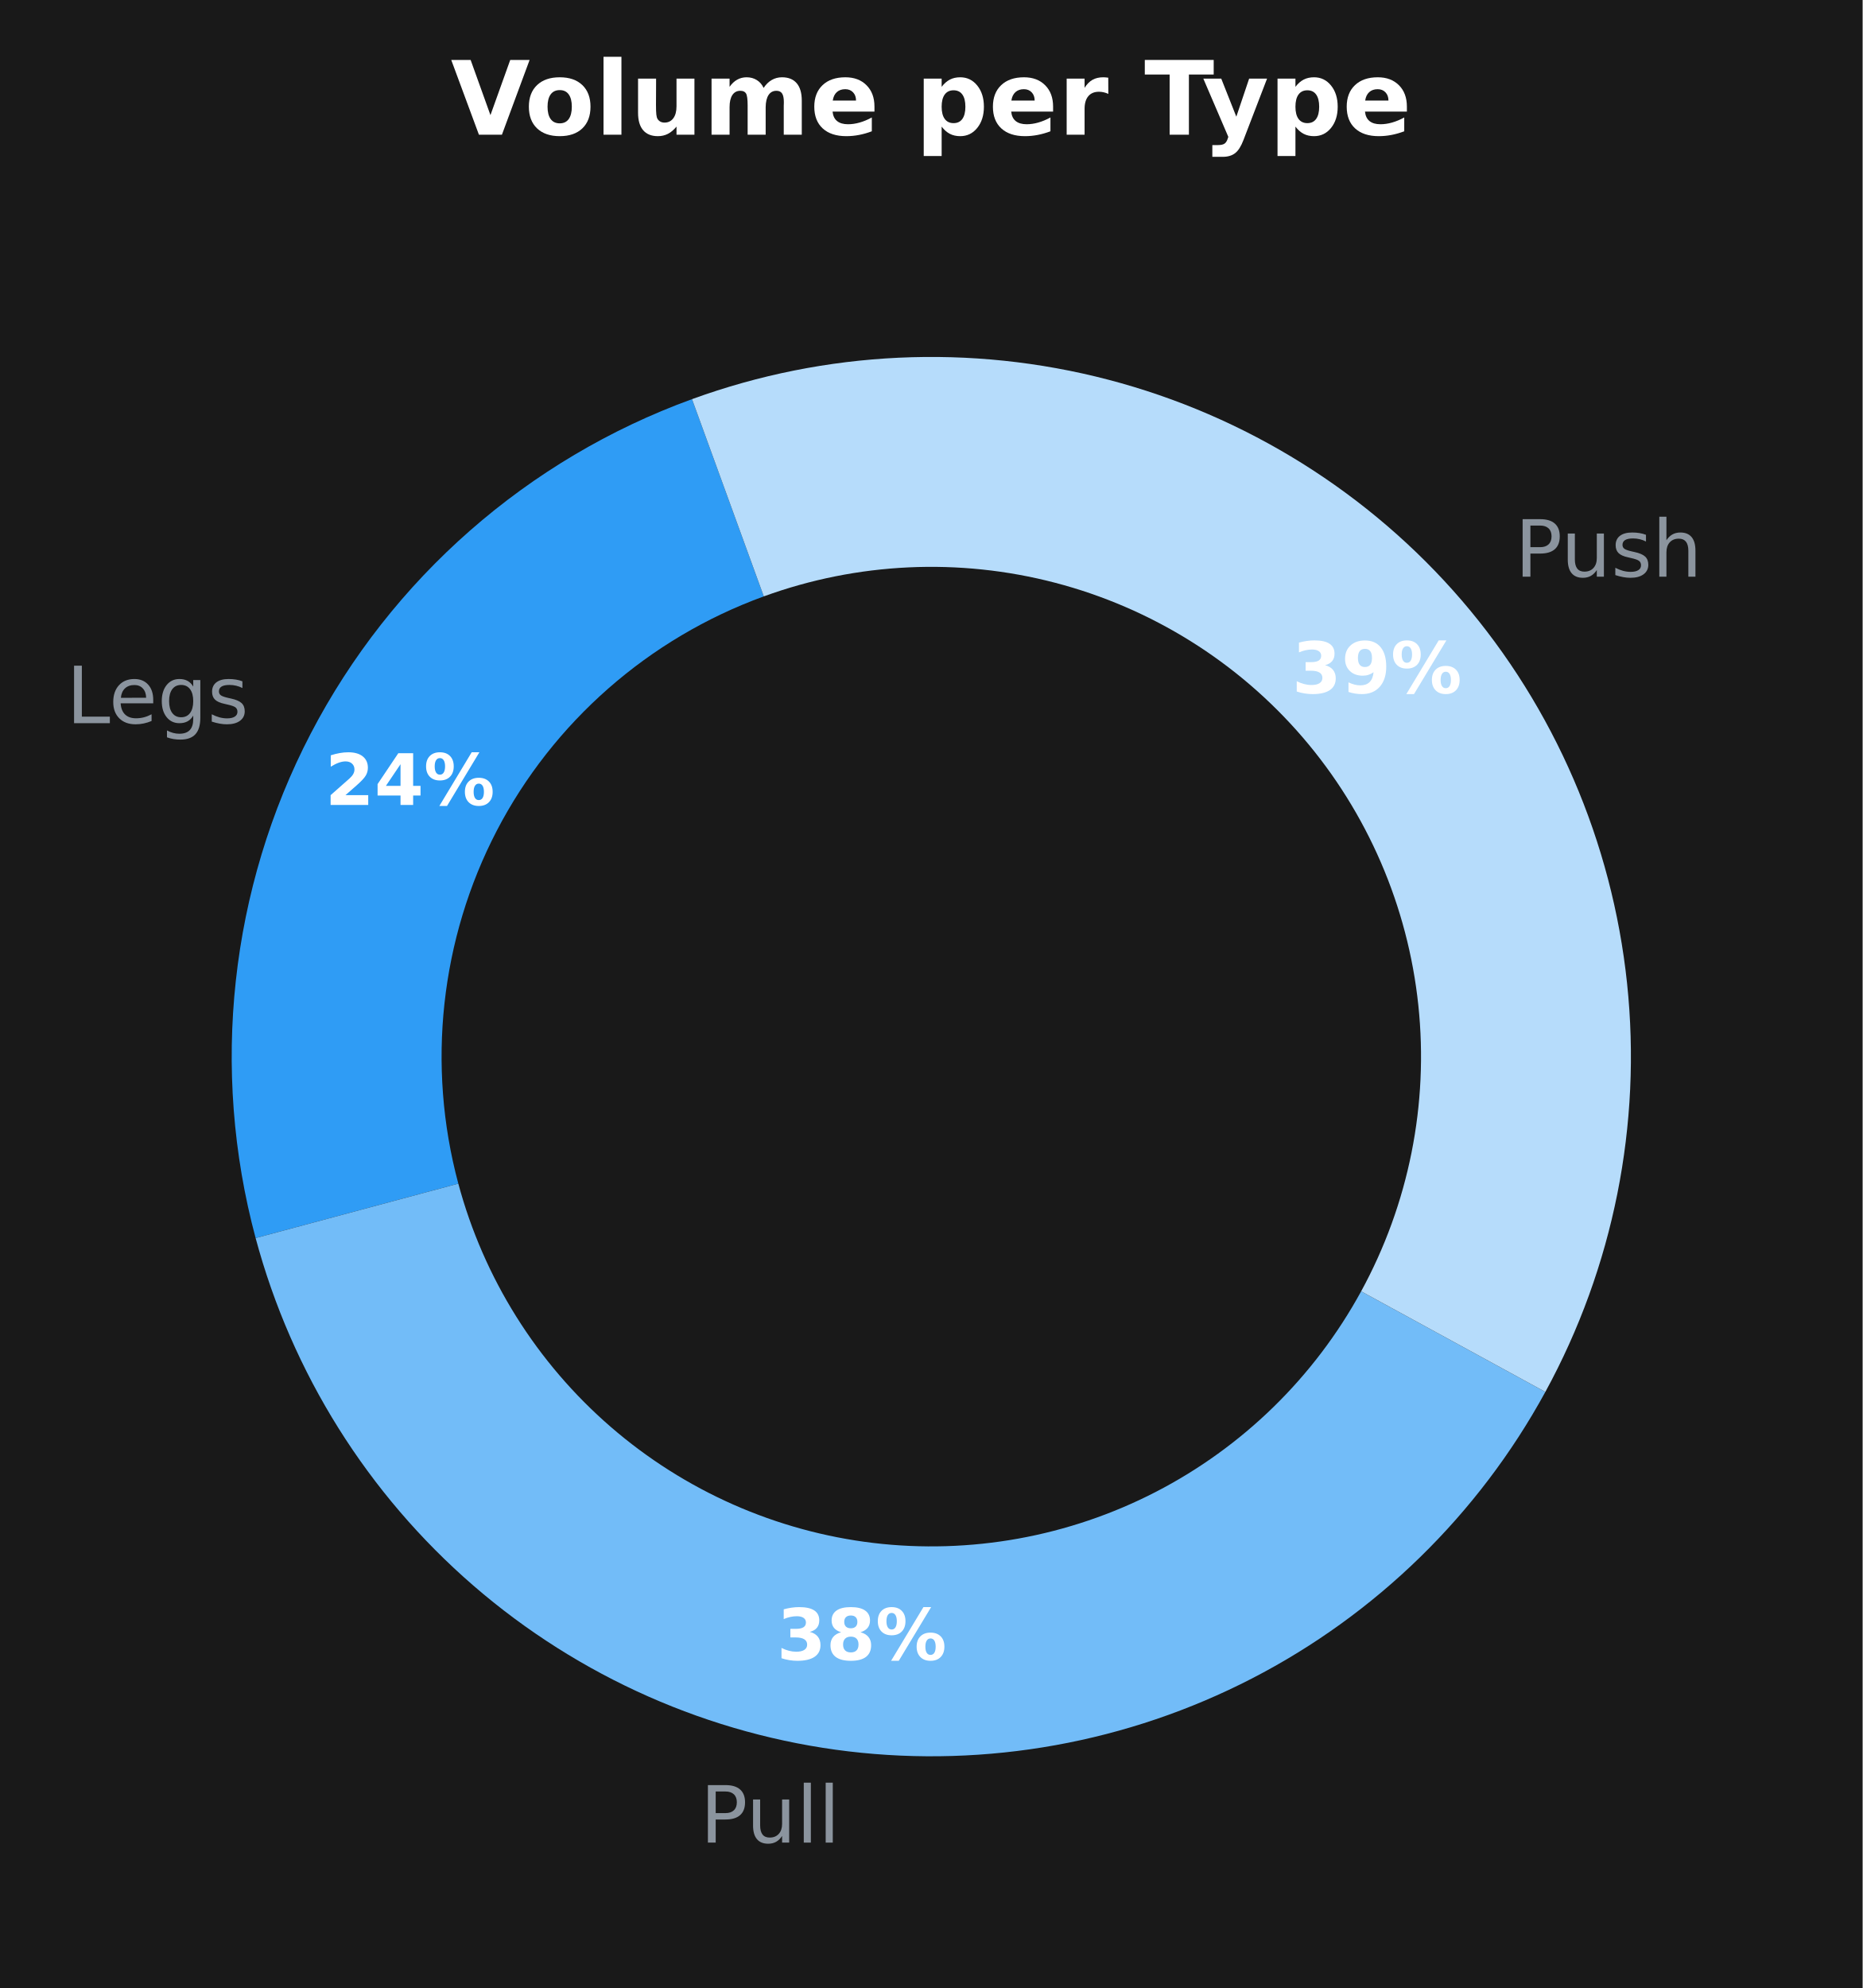
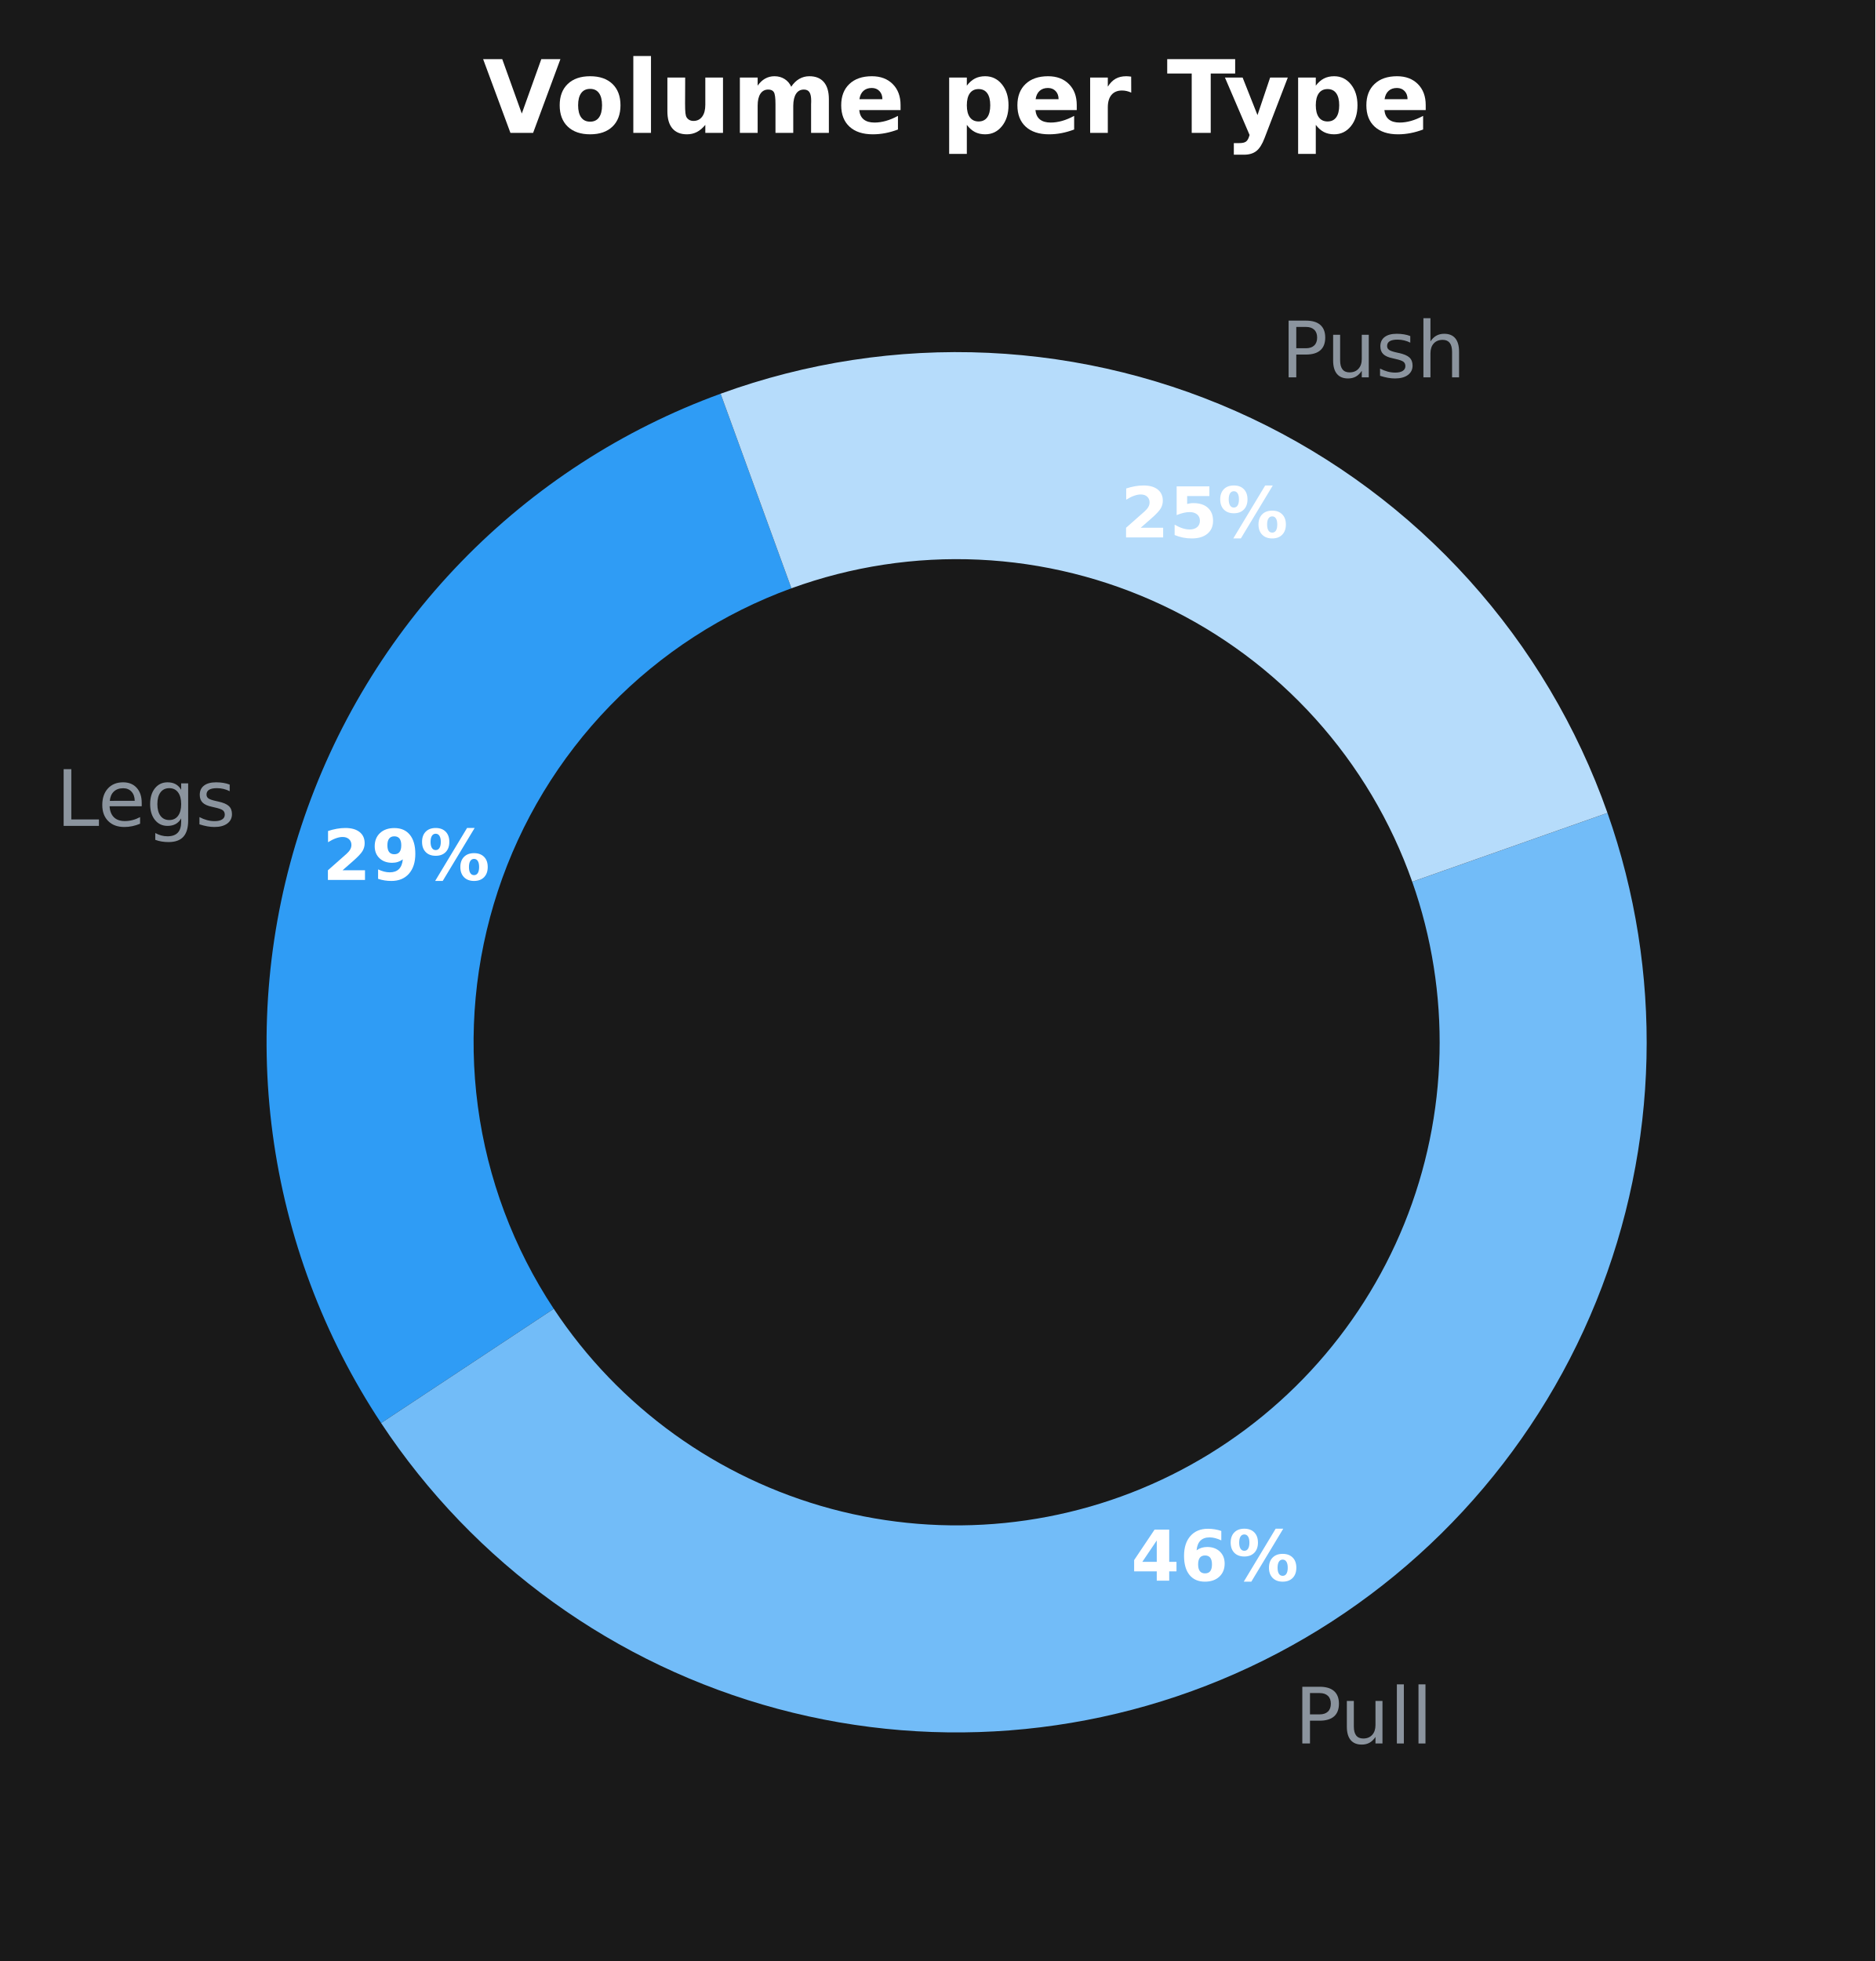
- <svg xmlns="http://www.w3.org/2000/svg" xmlns:xlink="http://www.w3.org/1999/xlink" width="236.16pt" height="252.038pt" viewBox="0 0 236.16 252.038" version="1.1">
+ <svg xmlns="http://www.w3.org/2000/svg" xmlns:xlink="http://www.w3.org/1999/xlink" width="241.05pt" height="252.038pt" viewBox="0 0 241.05 252.038" version="1.1">
  <defs>
    <style type="text/css">*{stroke-linejoin: round; stroke-linecap: butt}</style>
  </defs>
  <g id="figure_1">
    <g id="patch_1">
-       <path d="M 0 252.038  L 236.16 252.038  L 236.16 0  L 0 0  z " style="fill: #191919" />
+       <path d="M 0 252.038  L 241.05 252.038  L 241.05 0  L 0 0  z " style="fill: #191919" />
    </g>
    <g id="axes_1">
      <g id="patch_2">
-         <path d="M 87.741 50.603  C 66.891 58.192 49.628 73.335 39.388 93.02  C 29.147 112.704 26.656 135.532 32.411 156.961  L 58.111 150.06  C 54.084 135.06 55.827 119.08 62.995 105.301  C 70.164 91.522 82.248 80.922 96.843 75.61  z " style="fill: #2f9cf5" />
+         <path d="M 92.631 50.603  C 80.032 55.189 68.636 62.572 59.3 72.195  C 49.965 81.819 42.932 93.435 38.732 106.167  C 34.531 118.899 33.271 132.42 35.048 145.709  C 36.824 158.998 41.59 171.713 48.987 182.896  L 71.182 168.214  C 66.004 160.387 62.668 151.486 61.424 142.184  C 60.181 132.881 61.063 123.417 64.003 114.504  C 66.943 105.592 71.867 97.461 78.401 90.724  C 84.936 83.988 92.914 78.82 101.733 75.61  z " style="fill: #2f9cf5" />
      </g>
      <g id="patch_3">
-         <path d="M 32.411 156.961  C 37.005 174.073 46.623 189.422 60.018 201.02  C 73.414 212.617 89.981 219.939 107.574 222.038  C 125.168 224.136 142.993 220.916 158.74 212.794  C 174.487 204.673 187.445 192.017 195.936 176.466  L 172.579 163.713  C 166.636 174.599 157.565 183.458 146.542 189.144  C 135.519 194.829 123.041 197.083 110.726 195.614  C 98.411 194.145 86.813 189.019 77.437 180.901  C 68.06 172.783 61.328 162.039 58.111 150.06  z " style="fill: #72bcf8" />
+         <path d="M 48.987 182.896  C 60.924 200.943 79.062 214.012 99.959 219.625  C 120.856 225.238 143.101 223.016 162.474 213.38  C 181.848 203.743 197.041 187.344 205.172 167.292  C 213.303 147.24 213.823 124.89 206.633 104.482  L 181.534 113.325  C 186.567 127.611 186.203 143.256 180.511 157.292  C 174.82 171.328 164.184 182.808 150.623 189.553  C 137.061 196.299 121.49 197.854 106.862 193.925  C 92.234 189.996 79.538 180.847 71.182 168.214  z " style="fill: #72bcf8" />
      </g>
      <g id="patch_4">
-         <path d="M 195.936 176.466  C 204.571 160.649 208.186 142.569 206.294 124.648  C 204.403 106.726 197.094 89.8 185.347 76.134  C 173.599 62.468 157.961 52.701 140.527 48.141  C 123.093 43.581 104.676 44.44 87.741 50.603  L 96.843 75.61  C 108.697 71.295 121.589 70.694 133.793 73.886  C 145.997 77.078 156.943 83.915 165.167 93.481  C 173.39 103.047 178.506 114.896 179.83 127.441  C 181.154 139.986 178.624 152.641 172.579 163.713  z " style="fill: #b6dcfb" />
+         <path d="M 206.633 104.482  C 202.737 93.423 196.686 83.245 188.832 74.539  C 180.977 65.833 171.474 58.77 160.873 53.76  C 150.271 48.749 138.781 45.89 127.068 45.349  C 115.355 44.807 103.65 46.593 92.631 50.603  L 101.733 75.61  C 109.446 72.803 117.639 71.552 125.838 71.931  C 134.038 72.311 142.081 74.312 149.502 77.819  C 156.923 81.326 163.575 86.27 169.073 92.365  C 174.571 98.459 178.807 105.583 181.534 113.325  z " style="fill: #b6dcfb" />
      </g>
      <g id="matplotlib.axis_1" />
      <g id="matplotlib.axis_2" />
      <g id="text_1">
-         <g style="fill: #8b949e" transform="translate(8.410795 91.68526) scale(0.1 -0.1)">
+         <g style="fill: #8b949e" transform="translate(7.2 106.1473) scale(0.1 -0.1)">
          <defs>
            <path id="DejaVuSans-4c" d="M 628 4666  L 1259 4666  L 1259 531  L 3531 531  L 3531 0  L 628 0  L 628 4666  z " transform="scale(0.015625)" />
            <path id="DejaVuSans-65" d="M 3597 1894  L 3597 1613  L 953 1613  Q 991 1019 1311 708  Q 1631 397 2203 397  Q 2534 397 2845 478  Q 3156 559 3463 722  L 3463 178  Q 3153 47 2828 -22  Q 2503 -91 2169 -91  Q 1331 -91 842 396  Q 353 884 353 1716  Q 353 2575 817 3079  Q 1281 3584 2069 3584  Q 2775 3584 3186 3129  Q 3597 2675 3597 1894  z M 3022 2063  Q 3016 2534 2758 2815  Q 2500 3097 2075 3097  Q 1594 3097 1305 2825  Q 1016 2553 972 2059  L 3022 2063  z " transform="scale(0.015625)" />
            <path id="DejaVuSans-67" d="M 2906 1791  Q 2906 2416 2648 2759  Q 2391 3103 1925 3103  Q 1463 3103 1205 2759  Q 947 2416 947 1791  Q 947 1169 1205 825  Q 1463 481 1925 481  Q 2391 481 2648 825  Q 2906 1169 2906 1791  z M 3481 434  Q 3481 -459 3084 -895  Q 2688 -1331 1869 -1331  Q 1566 -1331 1297 -1286  Q 1028 -1241 775 -1147  L 775 -588  Q 1028 -725 1275 -790  Q 1522 -856 1778 -856  Q 2344 -856 2625 -561  Q 2906 -266 2906 331  L 2906 616  Q 2728 306 2450 153  Q 2172 0 1784 0  Q 1141 0 747 490  Q 353 981 353 1791  Q 353 2603 747 3093  Q 1141 3584 1784 3584  Q 2172 3584 2450 3431  Q 2728 3278 2906 2969  L 2906 3500  L 3481 3500  L 3481 434  z " transform="scale(0.015625)" />
            <path id="DejaVuSans-73" d="M 2834 3397  L 2834 2853  Q 2591 2978 2328 3040  Q 2066 3103 1784 3103  Q 1356 3103 1142 2972  Q 928 2841 928 2578  Q 928 2378 1081 2264  Q 1234 2150 1697 2047  L 1894 2003  Q 2506 1872 2764 1633  Q 3022 1394 3022 966  Q 3022 478 2636 193  Q 2250 -91 1575 -91  Q 1294 -91 989 -36  Q 684 19 347 128  L 347 722  Q 666 556 975 473  Q 1284 391 1588 391  Q 1994 391 2212 530  Q 2431 669 2431 922  Q 2431 1156 2273 1281  Q 2116 1406 1581 1522  L 1381 1569  Q 847 1681 609 1914  Q 372 2147 372 2553  Q 372 3047 722 3315  Q 1072 3584 1716 3584  Q 2034 3584 2315 3537  Q 2597 3491 2834 3397  z " transform="scale(0.015625)" />
          </defs>
          <use xlink:href="#DejaVuSans-4c" />
          <use xlink:href="#DejaVuSans-65" transform="translate(53.96289 0)" />
          <use xlink:href="#DejaVuSans-67" transform="translate(115.4863 0)" />
          <use xlink:href="#DejaVuSans-73" transform="translate(178.9629 0)" />
        </g>
      </g>
      <g id="text_2">
-         <g style="fill: #ffffff" transform="translate(41.2074 102.0533) scale(0.09 -0.09)">
+         <g style="fill: #ffffff" transform="translate(41.43856 113.097) scale(0.09 -0.09)">
          <defs>
            <path id="DejaVuSans-Bold-32" d="M 1844 884  L 3897 884  L 3897 0  L 506 0  L 506 884  L 2209 2388  Q 2438 2594 2547 2791  Q 2656 2988 2656 3200  Q 2656 3528 2436 3728  Q 2216 3928 1850 3928  Q 1569 3928 1234 3808  Q 900 3688 519 3450  L 519 4475  Q 925 4609 1322 4679  Q 1719 4750 2100 4750  Q 2938 4750 3402 4381  Q 3866 4013 3866 3353  Q 3866 2972 3669 2642  Q 3472 2313 2841 1759  L 1844 884  z " transform="scale(0.015625)" />
-             <path id="DejaVuSans-Bold-34" d="M 2356 3675  L 1038 1722  L 2356 1722  L 2356 3675  z M 2156 4666  L 3494 4666  L 3494 1722  L 4159 1722  L 4159 850  L 3494 850  L 3494 0  L 2356 0  L 2356 850  L 288 850  L 288 1881  L 2156 4666  z " transform="scale(0.015625)" />
+             <path id="DejaVuSans-Bold-39" d="M 641 103  L 641 966  Q 928 831 1190 764  Q 1453 697 1709 697  Q 2247 697 2547 995  Q 2847 1294 2900 1881  Q 2688 1725 2447 1647  Q 2206 1569 1925 1569  Q 1209 1569 770 1986  Q 331 2403 331 3084  Q 331 3838 820 4291  Q 1309 4744 2131 4744  Q 3044 4744 3544 4128  Q 4044 3513 4044 2388  Q 4044 1231 3459 570  Q 2875 -91 1856 -91  Q 1528 -91 1228 -42  Q 928 6 641 103  z M 2125 2350  Q 2441 2350 2600 2554  Q 2759 2759 2759 3169  Q 2759 3575 2600 3781  Q 2441 3988 2125 3988  Q 1809 3988 1650 3781  Q 1491 3575 1491 3169  Q 1491 2759 1650 2554  Q 1809 2350 2125 2350  z " transform="scale(0.015625)" />
            <path id="DejaVuSans-Bold-25" d="M 4959 1925  Q 4738 1925 4616 1733  Q 4494 1541 4494 1184  Q 4494 825 4614 633  Q 4734 441 4959 441  Q 5184 441 5303 633  Q 5422 825 5422 1184  Q 5422 1541 5301 1733  Q 5181 1925 4959 1925  z M 4959 2450  Q 5541 2450 5875 2112  Q 6209 1775 6209 1184  Q 6209 594 5875 251  Q 5541 -91 4959 -91  Q 4378 -91 4042 251  Q 3706 594 3706 1184  Q 3706 1772 4042 2111  Q 4378 2450 4959 2450  z M 2094 -91  L 1403 -91  L 4319 4750  L 5013 4750  L 2094 -91  z M 1453 4750  Q 2034 4750 2367 4411  Q 2700 4072 2700 3481  Q 2700 2891 2367 2550  Q 2034 2209 1453 2209  Q 872 2209 539 2550  Q 206 2891 206 3481  Q 206 4072 539 4411  Q 872 4750 1453 4750  z M 1453 4225  Q 1228 4225 1106 4031  Q 984 3838 984 3481  Q 984 3122 1106 2926  Q 1228 2731 1453 2731  Q 1678 2731 1798 2926  Q 1919 3122 1919 3481  Q 1919 3838 1797 4031  Q 1675 4225 1453 4225  z " transform="scale(0.015625)" />
          </defs>
          <use xlink:href="#DejaVuSans-Bold-32" />
-           <use xlink:href="#DejaVuSans-Bold-34" transform="translate(69.58008 0)" />
+           <use xlink:href="#DejaVuSans-Bold-39" transform="translate(69.58008 0)" />
          <use xlink:href="#DejaVuSans-Bold-25" transform="translate(139.1602 0)" />
        </g>
      </g>
      <g id="text_3">
-         <g style="fill: #8b949e" transform="translate(88.77546 233.605) scale(0.1 -0.1)">
+         <g style="fill: #8b949e" transform="translate(166.4246 224.0812) scale(0.1 -0.1)">
          <defs>
            <path id="DejaVuSans-50" d="M 1259 4147  L 1259 2394  L 2053 2394  Q 2494 2394 2734 2622  Q 2975 2850 2975 3272  Q 2975 3691 2734 3919  Q 2494 4147 2053 4147  L 1259 4147  z M 628 4666  L 2053 4666  Q 2838 4666 3239 4311  Q 3641 3956 3641 3272  Q 3641 2581 3239 2228  Q 2838 1875 2053 1875  L 1259 1875  L 1259 0  L 628 0  L 628 4666  z " transform="scale(0.015625)" />
            <path id="DejaVuSans-75" d="M 544 1381  L 544 3500  L 1119 3500  L 1119 1403  Q 1119 906 1312 657  Q 1506 409 1894 409  Q 2359 409 2629 706  Q 2900 1003 2900 1516  L 2900 3500  L 3475 3500  L 3475 0  L 2900 0  L 2900 538  Q 2691 219 2414 64  Q 2138 -91 1772 -91  Q 1169 -91 856 284  Q 544 659 544 1381  z M 1991 3584  L 1991 3584  z " transform="scale(0.015625)" />
            <path id="DejaVuSans-6c" d="M 603 4863  L 1178 4863  L 1178 0  L 603 0  L 603 4863  z " transform="scale(0.015625)" />
          </defs>
          <use xlink:href="#DejaVuSans-50" />
          <use xlink:href="#DejaVuSans-75" transform="translate(58.55273 0)" />
          <use xlink:href="#DejaVuSans-6c" transform="translate(121.9316 0)" />
          <use xlink:href="#DejaVuSans-6c" transform="translate(149.7148 0)" />
        </g>
      </g>
      <g id="text_4">
-         <g style="fill: #ffffff" transform="translate(98.48417 210.4284) scale(0.09 -0.09)">
+         <g style="fill: #ffffff" transform="translate(145.3823 203.1556) scale(0.09 -0.09)">
          <defs>
-             <path id="DejaVuSans-Bold-33" d="M 2981 2516  Q 3453 2394 3698 2092  Q 3944 1791 3944 1325  Q 3944 631 3412 270  Q 2881 -91 1863 -91  Q 1503 -91 1142 -33  Q 781 25 428 141  L 428 1069  Q 766 900 1098 814  Q 1431 728 1753 728  Q 2231 728 2486 893  Q 2741 1059 2741 1369  Q 2741 1688 2480 1852  Q 2219 2016 1709 2016  L 1228 2016  L 1228 2791  L 1734 2791  Q 2188 2791 2409 2933  Q 2631 3075 2631 3366  Q 2631 3634 2415 3781  Q 2200 3928 1806 3928  Q 1516 3928 1219 3862  Q 922 3797 628 3669  L 628 4550  Q 984 4650 1334 4700  Q 1684 4750 2022 4750  Q 2931 4750 3382 4451  Q 3834 4153 3834 3553  Q 3834 3144 3618 2883  Q 3403 2622 2981 2516  z " transform="scale(0.015625)" />
-             <path id="DejaVuSans-Bold-38" d="M 2228 2088  Q 1891 2088 1709 1903  Q 1528 1719 1528 1375  Q 1528 1031 1709 848  Q 1891 666 2228 666  Q 2563 666 2741 848  Q 2919 1031 2919 1375  Q 2919 1722 2741 1905  Q 2563 2088 2228 2088  z M 1350 2484  Q 925 2613 709 2878  Q 494 3144 494 3541  Q 494 4131 934 4440  Q 1375 4750 2228 4750  Q 3075 4750 3515 4442  Q 3956 4134 3956 3541  Q 3956 3144 3739 2878  Q 3522 2613 3097 2484  Q 3572 2353 3814 2058  Q 4056 1763 4056 1313  Q 4056 619 3595 264  Q 3134 -91 2228 -91  Q 1319 -91 855 264  Q 391 619 391 1313  Q 391 1763 633 2058  Q 875 2353 1350 2484  z M 1631 3419  Q 1631 3141 1786 2991  Q 1941 2841 2228 2841  Q 2509 2841 2662 2991  Q 2816 3141 2816 3419  Q 2816 3697 2662 3845  Q 2509 3994 2228 3994  Q 1941 3994 1786 3844  Q 1631 3694 1631 3419  z " transform="scale(0.015625)" />
+             <path id="DejaVuSans-Bold-34" d="M 2356 3675  L 1038 1722  L 2356 1722  L 2356 3675  z M 2156 4666  L 3494 4666  L 3494 1722  L 4159 1722  L 4159 850  L 3494 850  L 3494 0  L 2356 0  L 2356 850  L 288 850  L 288 1881  L 2156 4666  z " transform="scale(0.015625)" />
+             <path id="DejaVuSans-Bold-36" d="M 2316 2303  Q 2000 2303 1842 2098  Q 1684 1894 1684 1484  Q 1684 1075 1842 870  Q 2000 666 2316 666  Q 2634 666 2792 870  Q 2950 1075 2950 1484  Q 2950 1894 2792 2098  Q 2634 2303 2316 2303  z M 3803 4544  L 3803 3681  Q 3506 3822 3243 3889  Q 2981 3956 2731 3956  Q 2194 3956 1894 3657  Q 1594 3359 1544 2772  Q 1750 2925 1990 3001  Q 2231 3078 2516 3078  Q 3231 3078 3670 2659  Q 4109 2241 4109 1563  Q 4109 813 3618 361  Q 3128 -91 2303 -91  Q 1394 -91 895 523  Q 397 1138 397 2266  Q 397 3422 980 4083  Q 1563 4744 2578 4744  Q 2900 4744 3203 4694  Q 3506 4644 3803 4544  z " transform="scale(0.015625)" />
          </defs>
-           <use xlink:href="#DejaVuSans-Bold-33" />
-           <use xlink:href="#DejaVuSans-Bold-38" transform="translate(69.58008 0)" />
+           <use xlink:href="#DejaVuSans-Bold-34" />
+           <use xlink:href="#DejaVuSans-Bold-36" transform="translate(69.58008 0)" />
          <use xlink:href="#DejaVuSans-Bold-25" transform="translate(139.1602 0)" />
        </g>
      </g>
      <g id="text_5">
-         <g style="fill: #8b949e" transform="translate(192.0731 73.11091) scale(0.1 -0.1)">
+         <g style="fill: #8b949e" transform="translate(164.6628 48.49912) scale(0.1 -0.1)">
          <defs>
            <path id="DejaVuSans-68" d="M 3513 2113  L 3513 0  L 2938 0  L 2938 2094  Q 2938 2591 2744 2837  Q 2550 3084 2163 3084  Q 1697 3084 1428 2787  Q 1159 2491 1159 1978  L 1159 0  L 581 0  L 581 4863  L 1159 4863  L 1159 2956  Q 1366 3272 1645 3428  Q 1925 3584 2291 3584  Q 2894 3584 3203 3211  Q 3513 2838 3513 2113  z " transform="scale(0.015625)" />
          </defs>
          <use xlink:href="#DejaVuSans-50" />
          <use xlink:href="#DejaVuSans-75" transform="translate(58.55273 0)" />
          <use xlink:href="#DejaVuSans-73" transform="translate(121.9316 0)" />
          <use xlink:href="#DejaVuSans-68" transform="translate(174.0312 0)" />
        </g>
      </g>
      <g id="text_6">
-         <g style="fill: #ffffff" transform="translate(163.8127 87.86922) scale(0.09 -0.09)">
+         <g style="fill: #ffffff" transform="translate(144.0369 69.07476) scale(0.09 -0.09)">
          <defs>
-             <path id="DejaVuSans-Bold-39" d="M 641 103  L 641 966  Q 928 831 1190 764  Q 1453 697 1709 697  Q 2247 697 2547 995  Q 2847 1294 2900 1881  Q 2688 1725 2447 1647  Q 2206 1569 1925 1569  Q 1209 1569 770 1986  Q 331 2403 331 3084  Q 331 3838 820 4291  Q 1309 4744 2131 4744  Q 3044 4744 3544 4128  Q 4044 3513 4044 2388  Q 4044 1231 3459 570  Q 2875 -91 1856 -91  Q 1528 -91 1228 -42  Q 928 6 641 103  z M 2125 2350  Q 2441 2350 2600 2554  Q 2759 2759 2759 3169  Q 2759 3575 2600 3781  Q 2441 3988 2125 3988  Q 1809 3988 1650 3781  Q 1491 3575 1491 3169  Q 1491 2759 1650 2554  Q 1809 2350 2125 2350  z " transform="scale(0.015625)" />
+             <path id="DejaVuSans-Bold-35" d="M 678 4666  L 3669 4666  L 3669 3781  L 1638 3781  L 1638 3059  Q 1775 3097 1914 3117  Q 2053 3138 2203 3138  Q 3056 3138 3531 2711  Q 4006 2284 4006 1522  Q 4006 766 3489 337  Q 2972 -91 2053 -91  Q 1656 -91 1267 -14  Q 878 63 494 219  L 494 1166  Q 875 947 1217 837  Q 1559 728 1863 728  Q 2300 728 2551 942  Q 2803 1156 2803 1522  Q 2803 1891 2551 2103  Q 2300 2316 1863 2316  Q 1603 2316 1309 2248  Q 1016 2181 678 2041  L 678 4666  z " transform="scale(0.015625)" />
          </defs>
-           <use xlink:href="#DejaVuSans-Bold-33" />
-           <use xlink:href="#DejaVuSans-Bold-39" transform="translate(69.58008 0)" />
+           <use xlink:href="#DejaVuSans-Bold-32" />
+           <use xlink:href="#DejaVuSans-Bold-35" transform="translate(69.58008 0)" />
          <use xlink:href="#DejaVuSans-Bold-25" transform="translate(139.1602 0)" />
        </g>
      </g>
      <g id="text_7">
-         <g style="fill: #ffffff" transform="translate(57.15062 17.07797) scale(0.13 -0.13)">
+         <g style="fill: #ffffff" transform="translate(62.04039 17.07797) scale(0.13 -0.13)">
          <defs>
            <path id="DejaVuSans-Bold-56" d="M 31 4666  L 1241 4666  L 2478 1222  L 3713 4666  L 4922 4666  L 3194 0  L 1759 0  L 31 4666  z " transform="scale(0.015625)" />
            <path id="DejaVuSans-Bold-6f" d="M 2203 2784  Q 1831 2784 1636 2517  Q 1441 2250 1441 1747  Q 1441 1244 1636 976  Q 1831 709 2203 709  Q 2569 709 2762 976  Q 2956 1244 2956 1747  Q 2956 2250 2762 2517  Q 2569 2784 2203 2784  z M 2203 3584  Q 3106 3584 3614 3096  Q 4122 2609 4122 1747  Q 4122 884 3614 396  Q 3106 -91 2203 -91  Q 1297 -91 786 396  Q 275 884 275 1747  Q 275 2609 786 3096  Q 1297 3584 2203 3584  z " transform="scale(0.015625)" />
            <path id="DejaVuSans-Bold-6c" d="M 538 4863  L 1656 4863  L 1656 0  L 538 0  L 538 4863  z " transform="scale(0.015625)" />
            <path id="DejaVuSans-Bold-75" d="M 500 1363  L 500 3500  L 1625 3500  L 1625 3150  Q 1625 2866 1622 2436  Q 1619 2006 1619 1863  Q 1619 1441 1641 1255  Q 1663 1069 1716 984  Q 1784 875 1895 815  Q 2006 756 2150 756  Q 2500 756 2700 1025  Q 2900 1294 2900 1772  L 2900 3500  L 4019 3500  L 4019 0  L 2900 0  L 2900 506  Q 2647 200 2364 54  Q 2081 -91 1741 -91  Q 1134 -91 817 281  Q 500 653 500 1363  z " transform="scale(0.015625)" />
            <path id="DejaVuSans-Bold-6d" d="M 3781 2919  Q 3994 3244 4286 3414  Q 4578 3584 4928 3584  Q 5531 3584 5847 3212  Q 6163 2841 6163 2131  L 6163 0  L 5038 0  L 5038 1825  Q 5041 1866 5042 1909  Q 5044 1953 5044 2034  Q 5044 2406 4934 2573  Q 4825 2741 4581 2741  Q 4263 2741 4089 2478  Q 3916 2216 3909 1719  L 3909 0  L 2784 0  L 2784 1825  Q 2784 2406 2684 2573  Q 2584 2741 2328 2741  Q 2006 2741 1831 2477  Q 1656 2213 1656 1722  L 1656 0  L 531 0  L 531 3500  L 1656 3500  L 1656 2988  Q 1863 3284 2130 3434  Q 2397 3584 2719 3584  Q 3081 3584 3359 3409  Q 3638 3234 3781 2919  z " transform="scale(0.015625)" />
            <path id="DejaVuSans-Bold-65" d="M 4031 1759  L 4031 1441  L 1416 1441  Q 1456 1047 1700 850  Q 1944 653 2381 653  Q 2734 653 3104 758  Q 3475 863 3866 1075  L 3866 213  Q 3469 63 3072 -14  Q 2675 -91 2278 -91  Q 1328 -91 801 392  Q 275 875 275 1747  Q 275 2603 792 3093  Q 1309 3584 2216 3584  Q 3041 3584 3536 3087  Q 4031 2591 4031 1759  z M 2881 2131  Q 2881 2450 2695 2645  Q 2509 2841 2209 2841  Q 1884 2841 1681 2658  Q 1478 2475 1428 2131  L 2881 2131  z " transform="scale(0.015625)" />
            <path id="DejaVuSans-Bold-20" transform="scale(0.015625)" />
            <path id="DejaVuSans-Bold-70" d="M 1656 506  L 1656 -1331  L 538 -1331  L 538 3500  L 1656 3500  L 1656 2988  Q 1888 3294 2169 3439  Q 2450 3584 2816 3584  Q 3463 3584 3878 3070  Q 4294 2556 4294 1747  Q 4294 938 3878 423  Q 3463 -91 2816 -91  Q 2450 -91 2169 54  Q 1888 200 1656 506  z M 2400 2772  Q 2041 2772 1848 2508  Q 1656 2244 1656 1747  Q 1656 1250 1848 986  Q 2041 722 2400 722  Q 2759 722 2948 984  Q 3138 1247 3138 1747  Q 3138 2247 2948 2509  Q 2759 2772 2400 2772  z " transform="scale(0.015625)" />
            <path id="DejaVuSans-Bold-72" d="M 3138 2547  Q 2991 2616 2845 2648  Q 2700 2681 2553 2681  Q 2122 2681 1889 2404  Q 1656 2128 1656 1613  L 1656 0  L 538 0  L 538 3500  L 1656 3500  L 1656 2925  Q 1872 3269 2151 3426  Q 2431 3584 2822 3584  Q 2878 3584 2943 3579  Q 3009 3575 3134 3559  L 3138 2547  z " transform="scale(0.015625)" />
            <path id="DejaVuSans-Bold-54" d="M 31 4666  L 4331 4666  L 4331 3756  L 2784 3756  L 2784 0  L 1581 0  L 1581 3756  L 31 3756  L 31 4666  z " transform="scale(0.015625)" />
            <path id="DejaVuSans-Bold-79" d="M 78 3500  L 1197 3500  L 2138 1125  L 2938 3500  L 4056 3500  L 2584 -331  Q 2363 -916 2067 -1148  Q 1772 -1381 1288 -1381  L 641 -1381  L 641 -647  L 991 -647  Q 1275 -647 1404 -556  Q 1534 -466 1606 -231  L 1638 -134  L 78 3500  z " transform="scale(0.015625)" />
          </defs>
          <use xlink:href="#DejaVuSans-Bold-56" />
          <use xlink:href="#DejaVuSans-Bold-6f" transform="translate(71.89258 0)" />
          <use xlink:href="#DejaVuSans-Bold-6c" transform="translate(140.5938 0)" />
          <use xlink:href="#DejaVuSans-Bold-75" transform="translate(174.8711 0)" />
          <use xlink:href="#DejaVuSans-Bold-6d" transform="translate(246.0625 0)" />
          <use xlink:href="#DejaVuSans-Bold-65" transform="translate(350.2617 0)" />
          <use xlink:href="#DejaVuSans-Bold-20" transform="translate(418.084 0)" />
          <use xlink:href="#DejaVuSans-Bold-70" transform="translate(452.8984 0)" />
          <use xlink:href="#DejaVuSans-Bold-65" transform="translate(524.4805 0)" />
          <use xlink:href="#DejaVuSans-Bold-72" transform="translate(592.3027 0)" />
          <use xlink:href="#DejaVuSans-Bold-20" transform="translate(641.6191 0)" />
          <use xlink:href="#DejaVuSans-Bold-54" transform="translate(676.4336 0)" />
          <use xlink:href="#DejaVuSans-Bold-79" transform="translate(732.7715 0)" />
          <use xlink:href="#DejaVuSans-Bold-70" transform="translate(797.957 0)" />
          <use xlink:href="#DejaVuSans-Bold-65" transform="translate(869.5391 0)" />
        </g>
      </g>
    </g>
  </g>
</svg>
